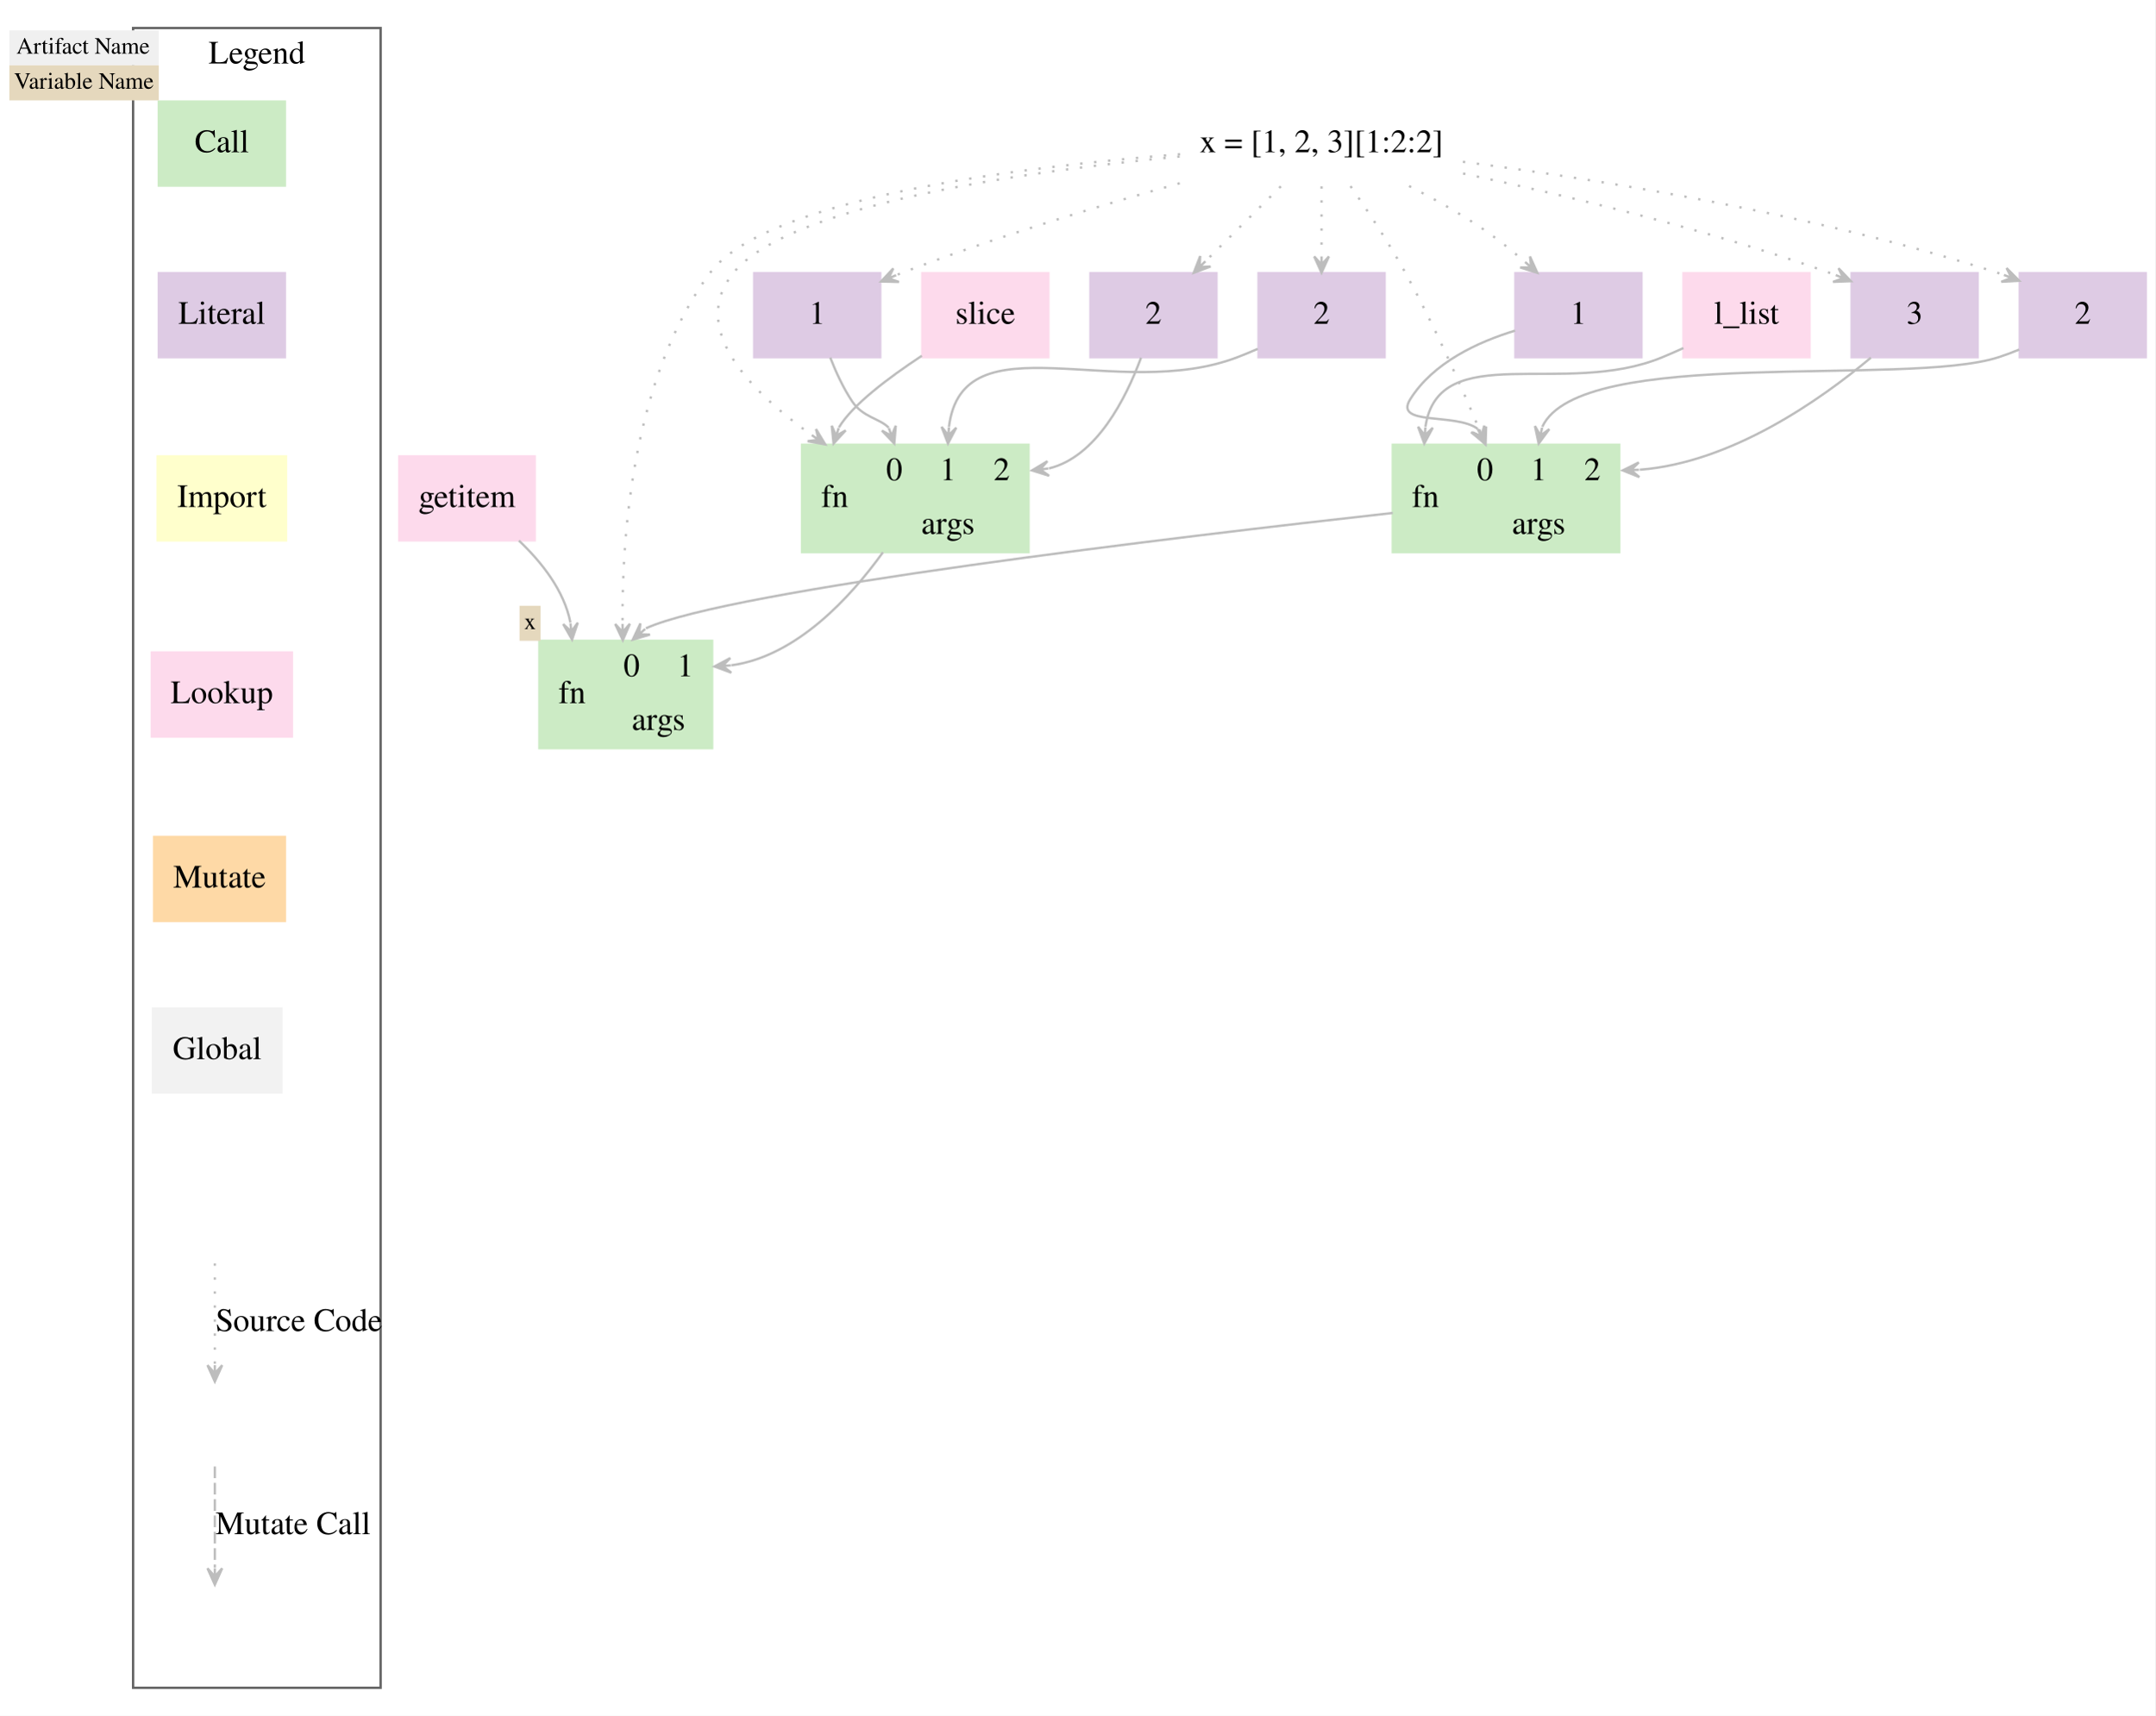
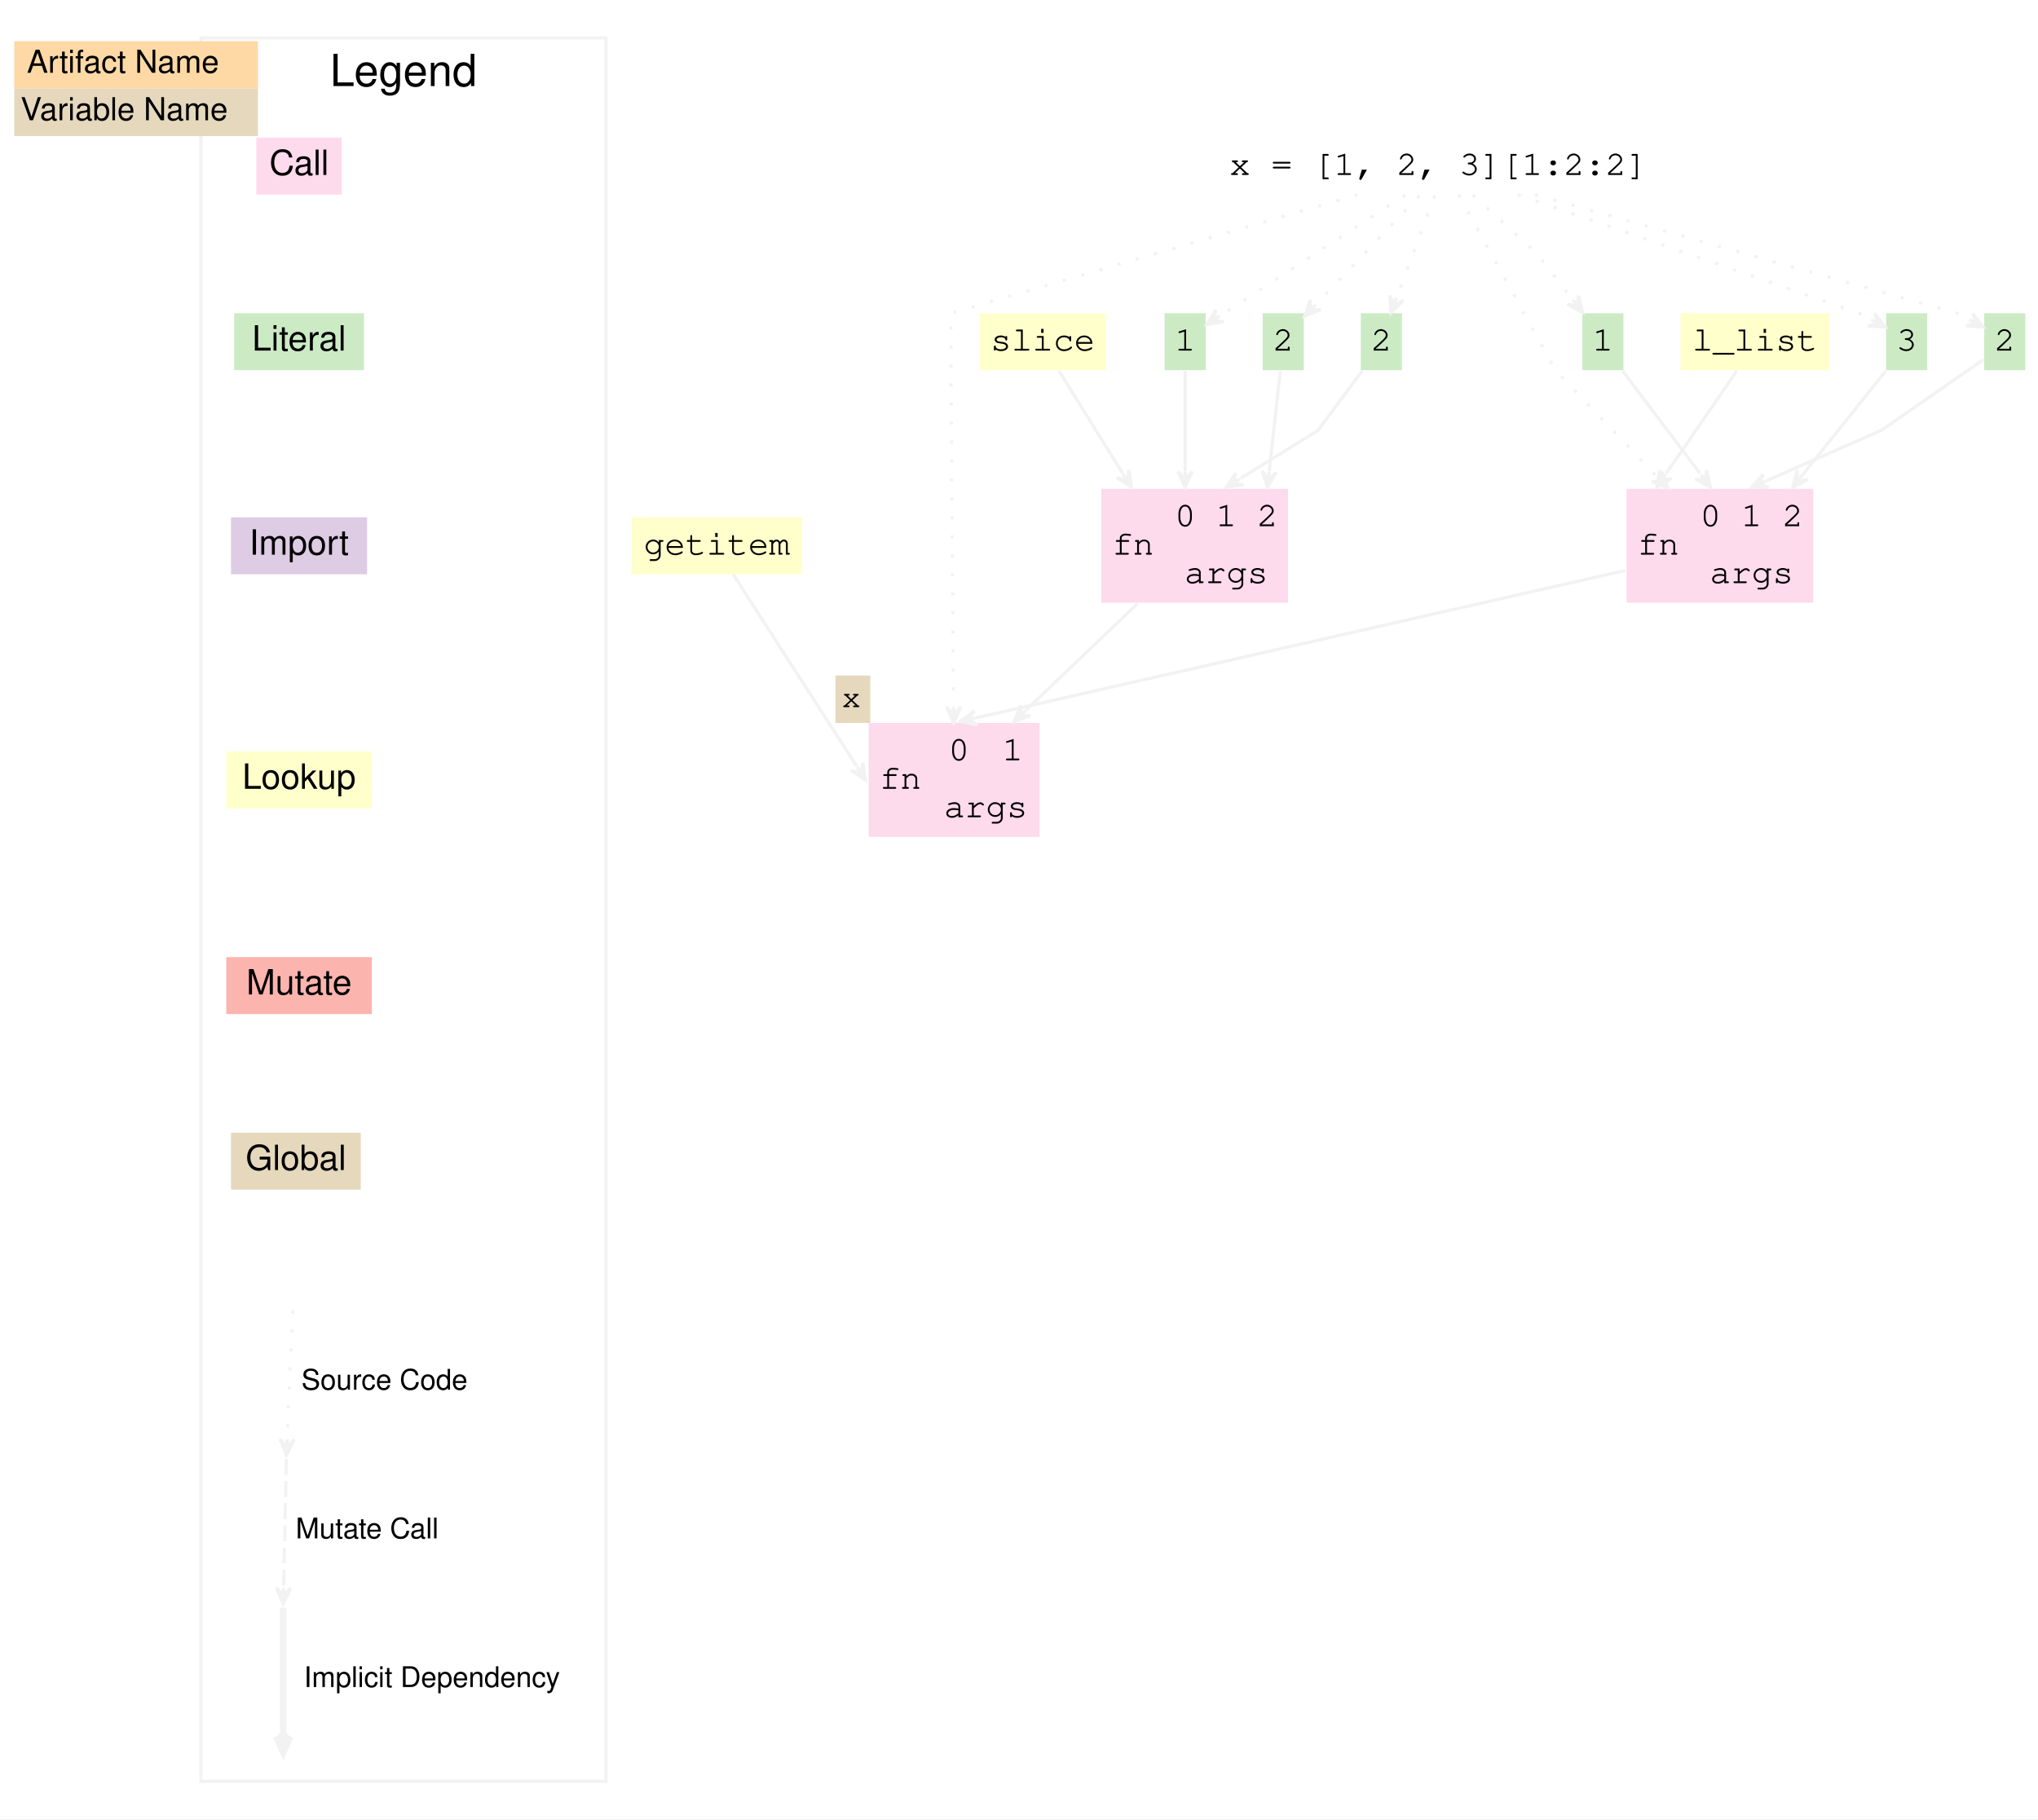
- <svg xmlns="http://www.w3.org/2000/svg" width="923pt" height="735pt" viewBox="0.00 0.00 923.00 735.00">
-   <g id="graph0" class="graph" transform="scale(1 1) rotate(0) translate(4 731)">
-     <polygon fill="white" stroke="transparent" points="-4,4 -4,-731 919,-731 919,4 -4,4" />
-     <g id="clust1" class="cluster">
-       <polygon fill="none" stroke="#636363" points="53,-8 53,-719 159,-719 159,-8 53,-8" />
-       <text text-anchor="middle" x="106" y="-703.8" font-family="Times,serif" font-size="14.00">Legend</text>
+ <svg xmlns="http://www.w3.org/2000/svg" width="644pt" height="575pt" viewBox="0 0 644 575">
+   <g class="graph" transform="scale(1) translate(4 571)">
+     <polygon points="-4 4 -4 -571 640 -571 640 4" fill="#fff" stroke="transparent" />
+     <g class="cluster">
+       <polygon points="59.5 -8 59.5 -559 187.5 -559 187.5 -8" fill="none" stroke="#f2f2f2" />
+       <text x="123.5" y="-543.8" font-family="Helvetica,sans-Serif" font-size="14" text-anchor="middle">Legend</text>
    </g>
-     <g id="node1" class="node">
-       <polygon fill="#ccebc5" stroke="#ccebc5" points="64,-651.5 64,-687.5 118,-687.5 118,-651.5 64,-651.5" />
-       <text text-anchor="middle" x="91" y="-665.8" font-family="Times,serif" font-size="14.00">Call</text>
-       <polygon fill="#f0f0f0" stroke="transparent" points="0,-703 0,-718 64,-718 64,-703 0,-703" />
-       <text text-anchor="start" x="3" y="-708" font-family="Times,serif" font-size="10.00">Artifact Name</text>
-       <polygon fill="#e5d8bd" stroke="transparent" points="0,-688 0,-703 64,-703 64,-688 0,-688" />
-       <text text-anchor="start" x="2" y="-693" font-family="Times,serif" font-size="10.00">Variable Name</text>
+     <g class="node">
+       <polygon points="77 -509.5 77 -527.5 104 -527.5 104 -509.5" fill="#fddaec" stroke="#f2f2f2" stroke-width="0" />
+       <text x="90.5" y="-515.7" fill="#000000" font-family="Helvetica,sans-Serif" font-size="11" text-anchor="middle">Call</text>
+       <polygon points="0.5 -543 0.5 -558 77.5 -558 77.5 -543" fill="#fed9a6" stroke="transparent" />
+       <text x="4.5" y="-548" fill="#000000" font-family="Helvetica,sans-Serif" font-size="10">Artifact Name</text>
+       <polygon points="0.5 -528 0.5 -543 77.5 -543 77.5 -528" fill="#e5d8bd" stroke="transparent" />
+       <text x="2.5" y="-533" fill="#000000" font-family="Helvetica,sans-Serif" font-size="10">Variable Name</text>
+       <polygon points="111 -472 70 -472 70 -454 111 -454" fill="#ccebc5" stroke="#f2f2f2" stroke-width="0" />
+       <text x="90.5" y="-460.2" fill="#000000" font-family="Helvetica,sans-Serif" font-size="11" text-anchor="middle">Literal</text>
+       <polygon points="112 -407.5 69 -407.5 69 -389.5 112 -389.5" fill="#decbe4" stroke="#f2f2f2" stroke-width="0" />
+       <text x="90.5" y="-395.7" fill="#000000" font-family="Helvetica,sans-Serif" font-size="11" text-anchor="middle">Import</text>
+       <polygon points="113.5 -333.5 67.5 -333.5 67.5 -315.5 113.5 -315.5" fill="#ffc" stroke="#f2f2f2" stroke-width="0" />
+       <text x="90.5" y="-321.7" fill="#000000" font-family="Helvetica,sans-Serif" font-size="11" text-anchor="middle">Lookup</text>
+       <polygon points="67.5 -250.5 67.5 -268.5 113.5 -268.5 113.5 -250.5" fill="#fbb4ae" stroke="#f2f2f2" stroke-width="0" />
+       <text x="90.5" y="-256.7" fill="#000000" font-family="Helvetica,sans-Serif" font-size="11" text-anchor="middle">Mutate</text>
+       <polygon points="110 -213 69 -213 69 -195 110 -195" fill="#e5d8bd" stroke="#f2f2f2" stroke-width="0" />
+       <text x="89.5" y="-201.2" fill="#000000" font-family="Helvetica,sans-Serif" font-size="11" text-anchor="middle">Global</text>
    </g>
-     <g id="node2" class="node">
-       <polygon fill="#decbe4" stroke="#decbe4" points="118,-614 64,-614 64,-578 118,-578 118,-614" />
-       <text text-anchor="middle" x="91" y="-592.3" font-family="Times,serif" font-size="14.00">Literal</text>
+     <g class="edge">
+       <path d="m88.49-156.87c-0.09 2.11-1.25 28.8-1.76 40.47" fill="none" stroke="#f2f2f2" stroke-dasharray="1,5" />
+       <polygon points="86.51 -111.12 88.97 -116.02 86.61 -113.62 86.72 -116.12 86.72 -116.12 86.72 -116.12 86.61 -113.62 84.47 -116.22 86.51 -111.12" fill="#f2f2f2" stroke="#f2f2f2" />
+       <text x="117.5" y="-131.8" font-family="Helvetica,sans-Serif" font-size="9" text-anchor="middle">Source Code</text>
+       <path d="m86.5-109.87c-0.05 2.11-0.63 28.8-0.88 40.47" fill="none" stroke="#f2f2f2" stroke-dasharray="5,2" />
+       <polygon points="85.5 -64.12 87.86 -69.07 85.56 -66.62 85.61 -69.12 85.61 -69.12 85.61 -69.12 85.56 -66.62 83.36 -69.17 85.5 -64.12" fill="#f2f2f2" stroke="#f2f2f2" />
+       <text x="112" y="-84.8" font-family="Helvetica,sans-Serif" font-size="9" text-anchor="middle">Mutate Call</text>
+       <path d="m85.5-62.87v40.47" fill="none" stroke="#f2f2f2" stroke-width="2" />
+       <polygon points="85.5 -17.12 87.75 -22.12 86 -19.62 86 -22.12 85.5 -22.12 85 -22.12 85 -19.62 83.25 -22.12 85.5 -17.12" fill="#f2f2f2" stroke="#f2f2f2" stroke-width="2" />
+       <text x="132.5" y="-37.8" font-family="Helvetica,sans-Serif" font-size="9" text-anchor="middle">Implicit Dependency</text>
    </g>
-     <g id="node3" class="node">
-       <polygon fill="#ffffcc" stroke="#ffffcc" points="118.5,-535.5 63.5,-535.5 63.5,-499.5 118.5,-499.5 118.5,-535.5" />
-       <text text-anchor="middle" x="91" y="-513.8" font-family="Times,serif" font-size="14.00">Import</text>
+     <g class="node">
+       <polygon points="509 -472 496 -472 496 -454 509 -454" fill="#ccebc5" stroke="#f2f2f2" stroke-width="0" />
+       <text x="502.5" y="-460.2" fill="#000000" font-family="Courier,monospace" font-size="11" text-anchor="middle">1</text>
+       <polygon points="510 -380.5 510 -416.5 569 -416.5 569 -380.5" fill="#fddaec" stroke="#f2f2f2" stroke-width="0" />
+       <text x="520" y="-395.7" fill="#000000" font-family="Courier,monospace" font-size="11" text-anchor="middle">fn</text>
+       <polyline points="530 -380.5 530 -416.5" fill="none" stroke="#f2f2f2" stroke-width="0" />
+       <text x="536.5" y="-404.7" fill="#000000" font-family="Courier,monospace" font-size="11" text-anchor="middle">0</text>
+       <polyline points="543 -398.5 543 -416.5" fill="none" stroke="#f2f2f2" stroke-width="0" />
+       <text x="549.5" y="-404.7" fill="#000000" font-family="Courier,monospace" font-size="11" text-anchor="middle">1</text>
+       <polyline points="556 -398.5 556 -416.5" fill="none" stroke="#f2f2f2" stroke-width="0" />
+       <text x="562.5" y="-404.7" fill="#000000" font-family="Courier,monospace" font-size="11" text-anchor="middle">2</text>
+       <polyline points="530 -398.5 569 -398.5" fill="none" stroke="#f2f2f2" stroke-width="0" />
+       <text x="549.5" y="-386.7" fill="#000000" font-family="Courier,monospace" font-size="11" text-anchor="middle">args</text>
    </g>
-     <g id="node4" class="node">
-       <polygon fill="#fddaec" stroke="#fddaec" points="121,-451.5 61,-451.5 61,-415.5 121,-415.5 121,-451.5" />
-       <text text-anchor="middle" x="91" y="-429.8" font-family="Times,serif" font-size="14.00">Lookup</text>
+     <g class="edge" stroke="#f2f2f2">
+       <path d="m508.74-453.75c7.2 9.54 18.8 24.89 24.45 32.37" fill="none" />
+       <polygon points="536.5 -417 535.28 -422.35 534.99 -418.99 533.49 -420.99 533.49 -420.99 533.49 -420.99 534.99 -418.99 531.69 -419.63 536.5 -417" fill="#f2f2f2" />
    </g>
-     <g id="node5" class="node">
-       <polygon fill="#fed9a6" stroke="#fed9a6" points="62,-336.5 62,-372.5 118,-372.5 118,-336.5 62,-336.5" />
-       <text text-anchor="middle" x="90" y="-350.8" font-family="Times,serif" font-size="14.00">Mutate</text>
+     <g class="node">
+       <polygon points="636 -472 623 -472 623 -454 636 -454" fill="#ccebc5" stroke="#f2f2f2" stroke-width="0" />
+       <text x="629.5" y="-460.2" fill="#000000" font-family="Courier,monospace" font-size="11" text-anchor="middle">2</text>
    </g>
-     <g id="node6" class="node">
-       <polygon fill="#f2f2f2" stroke="#f2f2f2" points="116.5,-299 61.5,-299 61.5,-263 116.5,-263 116.5,-299" />
-       <text text-anchor="middle" x="89" y="-277.3" font-family="Times,serif" font-size="14.00">Global</text>
+     <g class="edge" stroke="#f2f2f2">
+       <path d="m622.71-457.3c-11.18 7.74-32.21 22.3-32.21 22.3s-25.53 11.21-36.3 15.94" fill="none" />
+       <polygon points="549.5 -417 554.98 -416.95 551.79 -418.01 554.08 -419.01 554.08 -419.01 554.08 -419.01 551.79 -418.01 553.17 -421.07 549.5 -417" fill="#f2f2f2" />
    </g>
-     <g id="edge7" class="edge">
-       <path fill="none" stroke="#bdbdbd" stroke-dasharray="1,5" d="M88,-189.8C88,-177.36 88,-160.36 88,-146.5" />
-       <polygon fill="#bdbdbd" stroke="#bdbdbd" points="88,-139.18 91.15,-146.18 88,-142.68 88,-146.18 88,-146.18 88,-146.18 88,-142.68 84.85,-146.18 88,-139.18 88,-139.18" />
-       <text text-anchor="middle" x="124" y="-160.8" font-family="Times,serif" font-size="14.00">Source Code</text>
+     <g class="node">
+       <polygon points="605 -472 592 -472 592 -454 605 -454" fill="#ccebc5" stroke="#f2f2f2" stroke-width="0" />
+       <text x="598.5" y="-460.2" fill="#000000" font-family="Courier,monospace" font-size="11" text-anchor="middle">3</text>
    </g>
-     <g id="edge8" class="edge">
-       <path fill="none" stroke="#bdbdbd" stroke-dasharray="5,2" d="M88,-102.8C88,-90.36 88,-73.36 88,-59.5" />
-       <polygon fill="#bdbdbd" stroke="#bdbdbd" points="88,-52.18 91.15,-59.18 88,-55.68 88,-59.18 88,-59.18 88,-59.18 88,-55.68 84.85,-59.18 88,-52.18 88,-52.18" />
-       <text text-anchor="middle" x="121.5" y="-73.8" font-family="Times,serif" font-size="14.00">Mutate Call</text>
+     <g class="edge" stroke="#f2f2f2">
+       <path d="m591.9-453.75c-7.8 9.75-20.44 25.55-26.27 32.84" fill="none" />
+       <polygon points="562.5 -417 567.38 -419.5 564.06 -418.95 565.62 -420.9 565.62 -420.9 565.62 -420.9 564.06 -418.95 563.87 -422.31 562.5 -417" fill="#f2f2f2" />
    </g>
-     <g id="node10" class="node">
-       <polygon fill="#decbe4" stroke="#decbe4" points="699,-614 645,-614 645,-578 699,-578 699,-614" />
-       <text text-anchor="middle" x="672" y="-592.3" font-family="Times,serif" font-size="14.00">1</text>
+     <g class="node">
+       <polygon points="574 -472 527 -472 527 -454 574 -454" fill="#ffc" stroke="#f2f2f2" stroke-width="0" />
+       <text x="550.5" y="-460.2" fill="#000000" font-family="Courier,monospace" font-size="11" text-anchor="middle">l_list</text>
    </g>
-     <g id="node14" class="node">
-       <polygon fill="#ccebc5" stroke="#ccebc5" points="592.5,-494.5 592.5,-540.5 689.5,-540.5 689.5,-494.5 592.5,-494.5" />
-       <text text-anchor="middle" x="606.5" y="-513.8" font-family="Times,serif" font-size="14.00">fn</text>
-       <polyline fill="none" stroke="#ccebc5" points="620.5,-494.5 620.5,-540.5 " />
-       <text text-anchor="middle" x="632" y="-525.3" font-family="Times,serif" font-size="14.00">0</text>
-       <polyline fill="none" stroke="#ccebc5" points="643.5,-517.5 643.5,-540.5 " />
-       <text text-anchor="middle" x="655" y="-525.3" font-family="Times,serif" font-size="14.00">1</text>
-       <polyline fill="none" stroke="#ccebc5" points="666.5,-517.5 666.5,-540.5 " />
-       <text text-anchor="middle" x="678" y="-525.3" font-family="Times,serif" font-size="14.00">2</text>
-       <polyline fill="none" stroke="#ccebc5" points="620.5,-517.5 689.5,-517.5 " />
-       <text text-anchor="middle" x="655" y="-502.3" font-family="Times,serif" font-size="14.00">args</text>
+     <g class="edge" stroke="#f2f2f2">
+       <path d="m544.81-453.75c-6.57 9.54-17.14 24.89-22.29 32.37" fill="none" />
+       <polygon points="519.5 -417 524.19 -419.84 520.92 -419.06 522.34 -421.12 522.34 -421.12 522.34 -421.12 520.92 -419.06 520.48 -422.39 519.5 -417" fill="#f2f2f2" />
    </g>
-     <g id="edge10" class="edge">
-       <path fill="none" stroke="#bdbdbd" d="M644.9,-589.38C628.86,-584.5 609.81,-575.67 600,-560 592.73,-548.39 619.45,-554.32 628.85,-547.31" />
-       <polygon fill="#bdbdbd" stroke="#bdbdbd" points="632,-541 631.69,-548.67 630.43,-544.13 628.87,-547.26 628.87,-547.26 628.87,-547.26 630.43,-544.13 626.05,-545.85 632,-541 632,-541" />
+     <g class="node">
+       <polygon points="270.5 -306.5 270.5 -342.5 324.5 -342.5 324.5 -306.5" fill="#fddaec" stroke="#f2f2f2" stroke-width="0" />
+       <text x="280.5" y="-321.7" fill="#000000" font-family="Courier,monospace" font-size="11" text-anchor="middle">fn</text>
+       <polyline points="290.5 -306.5 290.5 -342.5" fill="none" stroke="#f2f2f2" stroke-width="0" />
+       <text x="299" y="-330.7" fill="#000000" font-family="Courier,monospace" font-size="11" text-anchor="middle">0</text>
+       <polyline points="307.5 -324.5 307.5 -342.5" fill="none" stroke="#f2f2f2" stroke-width="0" />
+       <text x="316" y="-330.7" fill="#000000" font-family="Courier,monospace" font-size="11" text-anchor="middle">1</text>
+       <polyline points="290.5 -324.5 324.5 -324.5" fill="none" stroke="#f2f2f2" stroke-width="0" />
+       <text x="307.5" y="-312.7" fill="#000000" font-family="Courier,monospace" font-size="11" text-anchor="middle">args</text>
+       <polygon points="260 -342.5 260 -357.5 271 -357.5 271 -342.5" fill="#e5d8bd" stroke="transparent" />
+       <text x="262" y="-347.5" fill="#000000" font-family="Courier,monospace" font-size="10">x</text>
    </g>
-     <g id="node11" class="node">
-       <polygon fill="#decbe4" stroke="#decbe4" points="915,-614 861,-614 861,-578 915,-578 915,-614" />
-       <text text-anchor="middle" x="888" y="-592.3" font-family="Times,serif" font-size="14.00">2</text>
+     <g class="edge" stroke="#f2f2f2">
+       <path d="m509.59-390.71c-57.3 13.01-179.18 40.69-205.16 46.59" fill="none" />
+       <polygon points="299.5 -343 304.87 -341.91 301.94 -343.55 304.38 -344.11 304.38 -344.11 304.38 -344.11 301.94 -343.55 303.88 -346.3 299.5 -343" fill="#f2f2f2" />
    </g>
-     <g id="edge11" class="edge">
-       <path fill="none" stroke="#bdbdbd" d="M860.78,-581.26C857.86,-580.06 854.89,-578.94 852,-578 812.11,-565.07 672.73,-583.17 656.54,-548.17" />
-       <polygon fill="#bdbdbd" stroke="#bdbdbd" points="655,-541 659.55,-547.18 655.73,-544.42 656.47,-547.84 656.47,-547.84 656.47,-547.84 655.73,-544.42 653.39,-548.51 655,-541 655,-541" />
+     <g class="node">
+       <polygon points="439 -472 426 -472 426 -454 439 -454" fill="#ccebc5" stroke="#f2f2f2" stroke-width="0" />
+       <text x="432.5" y="-460.2" fill="#000000" font-family="Courier,monospace" font-size="11" text-anchor="middle">2</text>
+       <polygon points="344 -380.5 344 -416.5 403 -416.5 403 -380.5" fill="#fddaec" stroke="#f2f2f2" stroke-width="0" />
+       <text x="354" y="-395.7" fill="#000000" font-family="Courier,monospace" font-size="11" text-anchor="middle">fn</text>
+       <polyline points="364 -380.5 364 -416.5" fill="none" stroke="#f2f2f2" stroke-width="0" />
+       <text x="370.5" y="-404.7" fill="#000000" font-family="Courier,monospace" font-size="11" text-anchor="middle">0</text>
+       <polyline points="377 -398.5 377 -416.5" fill="none" stroke="#f2f2f2" stroke-width="0" />
+       <text x="383.5" y="-404.7" fill="#000000" font-family="Courier,monospace" font-size="11" text-anchor="middle">1</text>
+       <polyline points="390 -398.5 390 -416.5" fill="none" stroke="#f2f2f2" stroke-width="0" />
+       <text x="396.5" y="-404.7" fill="#000000" font-family="Courier,monospace" font-size="11" text-anchor="middle">2</text>
+       <polyline points="364 -398.5 403 -398.5" fill="none" stroke="#f2f2f2" stroke-width="0" />
+       <text x="383.5" y="-386.7" fill="#000000" font-family="Courier,monospace" font-size="11" text-anchor="middle">args</text>
    </g>
-     <g id="node12" class="node">
-       <polygon fill="#decbe4" stroke="#decbe4" points="843,-614 789,-614 789,-578 843,-578 843,-614" />
-       <text text-anchor="middle" x="816" y="-592.3" font-family="Times,serif" font-size="14.00">3</text>
+     <g class="edge" stroke="#f2f2f2">
+       <path d="m426.39-453.75c-5.88 7.94-13.89 18.75-13.89 18.75s-16.31 10.12-24.47 15.19" fill="none" />
+       <polygon points="383.5 -417 388.93 -417.73 385.62 -418.32 387.75 -419.64 387.75 -419.64 387.75 -419.64 385.62 -418.32 386.56 -421.55 383.5 -417" fill="#f2f2f2" />
    </g>
-     <g id="edge12" class="edge">
-       <path fill="none" stroke="#bdbdbd" d="M797.26,-577.79C775.46,-559.52 737.45,-532.85 698.32,-529.79" />
-       <polygon fill="#bdbdbd" stroke="#bdbdbd" points="691,-529.5 698.12,-526.63 694.5,-529.64 697.99,-529.78 697.99,-529.78 697.99,-529.78 694.5,-529.64 697.87,-532.92 691,-529.5 691,-529.5" />
+     <g class="node">
+       <polygon points="377 -472 364 -472 364 -454 377 -454" fill="#ccebc5" stroke="#f2f2f2" stroke-width="0" />
+       <text x="370.5" y="-460.2" fill="#000000" font-family="Courier,monospace" font-size="11" text-anchor="middle">1</text>
    </g>
-     <g id="node13" class="node">
-       <polygon fill="#fddaec" stroke="#fddaec" points="771,-614 717,-614 717,-578 771,-578 771,-614" />
-       <text text-anchor="middle" x="744" y="-592.3" font-family="Times,serif" font-size="14.00">l_list</text>
+     <g class="edge" stroke="#f2f2f2">
+       <path d="m370.5-453.75v31.63" fill="none" />
+       <polygon points="370.5 -417 372.75 -422 370.5 -419.5 370.5 -422 370.5 -422 370.5 -422 370.5 -419.5 368.25 -422 370.5 -417" fill="#f2f2f2" />
    </g>
-     <g id="edge9" class="edge">
-       <path fill="none" stroke="#bdbdbd" d="M716.99,-581.92C713.98,-580.55 710.94,-579.22 708,-578 665.92,-560.48 612.25,-586.11 606.5,-548.23" />
-       <polygon fill="#bdbdbd" stroke="#bdbdbd" points="606,-541 609.63,-547.76 606.24,-544.49 606.49,-547.98 606.49,-547.98 606.49,-547.98 606.24,-544.49 603.34,-548.2 606,-541 606,-541" />
+     <g class="node">
+       <polygon points="408 -472 395 -472 395 -454 408 -454" fill="#ccebc5" stroke="#f2f2f2" stroke-width="0" />
+       <text x="401.5" y="-460.2" fill="#000000" font-family="Courier,monospace" font-size="11" text-anchor="middle">2</text>
    </g>
-     <g id="node21" class="node">
-       <polygon fill="#ccebc5" stroke="#ccebc5" points="227,-410.5 227,-456.5 301,-456.5 301,-410.5 227,-410.5" />
-       <text text-anchor="middle" x="241" y="-429.8" font-family="Times,serif" font-size="14.00">fn</text>
-       <polyline fill="none" stroke="#ccebc5" points="255,-410.5 255,-456.5 " />
-       <text text-anchor="middle" x="266.5" y="-441.3" font-family="Times,serif" font-size="14.00">0</text>
-       <polyline fill="none" stroke="#ccebc5" points="278,-433.5 278,-456.5 " />
-       <text text-anchor="middle" x="289.5" y="-441.3" font-family="Times,serif" font-size="14.00">1</text>
-       <polyline fill="none" stroke="#ccebc5" points="255,-433.5 301,-433.5 " />
-       <text text-anchor="middle" x="278" y="-418.3" font-family="Times,serif" font-size="14.00">args</text>
-       <polygon fill="#e5d8bd" stroke="transparent" points="218.5,-456.5 218.5,-471.5 227.5,-471.5 227.5,-456.5 218.5,-456.5" />
-       <text text-anchor="start" x="220.5" y="-461.5" font-family="Times,serif" font-size="10.00">x</text>
+     <g class="edge" stroke="#f2f2f2">
+       <path d="m400.58-453.75c-1.02 9.24-2.65 23.92-3.51 31.63" fill="none" />
+       <polygon points="396.5 -417 399.29 -421.72 396.78 -419.48 397.05 -421.97 397.05 -421.97 397.05 -421.97 396.78 -419.48 394.82 -422.22 396.5 -417" fill="#f2f2f2" />
    </g>
-     <g id="edge18" class="edge">
-       <path fill="none" stroke="#bdbdbd" d="M592.49,-511.27C500.78,-501.09 307.97,-478.17 272.63,-461.84" />
-       <polygon fill="#bdbdbd" stroke="#bdbdbd" points="267,-457 274.36,-459.17 269.65,-459.28 272.31,-461.56 272.31,-461.56 272.31,-461.56 269.65,-459.28 270.26,-463.95 267,-457 267,-457" />
+     <g class="node">
+       <polygon points="345.5 -472 305.5 -472 305.5 -454 345.5 -454" fill="#ffc" stroke="#f2f2f2" stroke-width="0" />
+       <text x="325.5" y="-460.2" fill="#000000" font-family="Courier,monospace" font-size="11" text-anchor="middle">slice</text>
    </g>
-     <g id="node15" class="node">
-       <polygon fill="#decbe4" stroke="#decbe4" points="589,-614 535,-614 535,-578 589,-578 589,-614" />
-       <text text-anchor="middle" x="562" y="-592.3" font-family="Times,serif" font-size="14.00">2</text>
+     <g class="edge" stroke="#f2f2f2">
+       <path d="m330.64-453.75c5.93 9.54 15.48 24.89 20.13 32.37" fill="none" />
+       <polygon points="353.5 -417 352.77 -422.43 352.18 -419.12 350.86 -421.25 350.86 -421.25 350.86 -421.25 352.18 -419.12 348.95 -420.06 353.5 -417" fill="#f2f2f2" />
+       <path d="m355.46-380.26c-12.52 11.98-28.18 26.95-35.22 33.68" fill="none" />
+       <polygon points="316.5 -343 321.67 -344.83 318.31 -344.73 320.11 -346.46 320.11 -346.46 320.11 -346.46 318.31 -344.73 318.56 -348.08 316.5 -343" fill="#f2f2f2" />
    </g>
-     <g id="node19" class="node">
-       <polygon fill="#ccebc5" stroke="#ccebc5" points="339.5,-494.5 339.5,-540.5 436.5,-540.5 436.5,-494.5 339.5,-494.5" />
-       <text text-anchor="middle" x="353.5" y="-513.8" font-family="Times,serif" font-size="14.00">fn</text>
-       <polyline fill="none" stroke="#ccebc5" points="367.5,-494.5 367.5,-540.5 " />
-       <text text-anchor="middle" x="379" y="-525.3" font-family="Times,serif" font-size="14.00">0</text>
-       <polyline fill="none" stroke="#ccebc5" points="390.5,-517.5 390.5,-540.5 " />
-       <text text-anchor="middle" x="402" y="-525.3" font-family="Times,serif" font-size="14.00">1</text>
-       <polyline fill="none" stroke="#ccebc5" points="413.5,-517.5 413.5,-540.5 " />
-       <text text-anchor="middle" x="425" y="-525.3" font-family="Times,serif" font-size="14.00">2</text>
-       <polyline fill="none" stroke="#ccebc5" points="367.5,-517.5 436.5,-517.5 " />
-       <text text-anchor="middle" x="402" y="-502.3" font-family="Times,serif" font-size="14.00">args</text>
+     <g class="node">
+       <polygon points="249.5 -407.5 195.5 -407.5 195.5 -389.5 249.5 -389.5" fill="#ffc" stroke="#f2f2f2" stroke-width="0" />
+       <text x="222.5" y="-395.7" fill="#000000" font-family="Courier,monospace" font-size="11" text-anchor="middle">getitem</text>
    </g>
-     <g id="edge15" class="edge">
-       <path fill="none" stroke="#bdbdbd" d="M534.67,-581.57C531.77,-580.3 528.84,-579.09 526,-578 474.7,-558.36 408.28,-594.95 402.42,-548.17" />
-       <polygon fill="#bdbdbd" stroke="#bdbdbd" points="402,-541 405.55,-547.8 402.2,-544.49 402.41,-547.99 402.41,-547.99 402.41,-547.99 402.2,-544.49 399.26,-548.17 402,-541 402,-541" />
+     <g class="edge" stroke="#f2f2f2">
+       <path d="m227.71-389.41c9.94 15.44 31.32 48.64 38.98 60.55" fill="none" />
+       <polygon points="269.5 -324.5 268.69 -329.92 268.15 -326.6 266.79 -328.7 266.79 -328.7 266.79 -328.7 268.15 -326.6 264.9 -327.49 269.5 -324.5" fill="#f2f2f2" />
    </g>
-     <g id="node16" class="node">
-       <polygon fill="#decbe4" stroke="#decbe4" points="373,-614 319,-614 319,-578 373,-578 373,-614" />
-       <text text-anchor="middle" x="346" y="-592.3" font-family="Times,serif" font-size="14.00">1</text>
+     <g class="node">
+       <polygon points="523.5 -527.5 381.5 -527.5 381.5 -509.5 523.5 -509.5" fill="none" stroke="#000" stroke-width="0" />
+       <text x="384.5" y="-515.7" fill="#000000" font-family="Courier,monospace" font-size="11">x = [1, 2, 3][1:2:2]</text>
    </g>
-     <g id="edge14" class="edge">
-       <path fill="none" stroke="#bdbdbd" d="M351.58,-577.82C354,-571.62 357.16,-564.74 361,-559 365.52,-552.24 372.84,-551.75 376.6,-547.8" />
-       <polygon fill="#bdbdbd" stroke="#bdbdbd" points="379,-541 379.64,-548.65 377.84,-544.3 376.67,-547.6 376.67,-547.6 376.67,-547.6 377.84,-544.3 373.7,-546.55 379,-541 379,-541" />
-     </g>
-     <g id="node17" class="node">
-       <polygon fill="#decbe4" stroke="#decbe4" points="517,-614 463,-614 463,-578 517,-578 517,-614" />
-       <text text-anchor="middle" x="490" y="-592.3" font-family="Times,serif" font-size="14.00">2</text>
-     </g>
-     <g id="edge16" class="edge">
-       <path fill="none" stroke="#bdbdbd" d="M484.69,-577.79C478.24,-560.36 465.62,-535.27 445.22,-530.35" />
-       <polygon fill="#bdbdbd" stroke="#bdbdbd" points="438,-529.5 445.32,-527.19 441.48,-529.91 444.95,-530.32 444.95,-530.32 444.95,-530.32 441.48,-529.91 444.58,-533.45 438,-529.5 438,-529.5" />
-     </g>
-     <g id="node18" class="node">
-       <polygon fill="#fddaec" stroke="#fddaec" points="445,-614 391,-614 391,-578 445,-578 445,-614" />
-       <text text-anchor="middle" x="418" y="-592.3" font-family="Times,serif" font-size="14.00">slice</text>
-     </g>
-     <g id="edge13" class="edge">
-       <path fill="none" stroke="#bdbdbd" d="M390.81,-578.61C376.62,-569.27 361.03,-557.55 355.29,-547.9" />
-       <polygon fill="#bdbdbd" stroke="#bdbdbd" points="353,-541 358.19,-546.65 354.1,-544.32 355.2,-547.64 355.2,-547.64 355.2,-547.64 354.1,-544.32 352.21,-548.64 353,-541 353,-541" />
-     </g>
-     <g id="edge19" class="edge">
-       <path fill="none" stroke="#bdbdbd" d="M374.14,-494.42C360.32,-475.21 337.16,-449.84 309.21,-446" />
-       <polygon fill="#bdbdbd" stroke="#bdbdbd" points="302,-445.5 309.2,-442.84 305.49,-445.74 308.98,-445.98 308.98,-445.98 308.98,-445.98 305.49,-445.74 308.77,-449.12 302,-445.5 302,-445.5" />
-     </g>
-     <g id="node20" class="node">
-       <polygon fill="#fddaec" stroke="#fddaec" points="225,-535.5 167,-535.5 167,-499.5 225,-499.5 225,-535.5" />
-       <text text-anchor="middle" x="196" y="-513.8" font-family="Times,serif" font-size="14.00">getitem</text>
-     </g>
-     <g id="edge17" class="edge">
-       <path fill="none" stroke="#bdbdbd" d="M218.24,-499.43C227.89,-490.28 237.61,-478.06 240.28,-464.32" />
-       <polygon fill="#bdbdbd" stroke="#bdbdbd" points="241,-457 243.45,-464.27 240.66,-460.48 240.32,-463.97 240.32,-463.97 240.32,-463.97 240.66,-460.48 237.18,-463.66 241,-457 241,-457" />
-     </g>
-     <g id="node22" class="node">
-       <text text-anchor="middle" x="562" y="-665.8" font-family="Times,serif" font-size="14.00">x = [1, 2, 3][1:2:2]</text>
-     </g>
-     <g id="edge20" class="edge">
-       <path fill="none" stroke="#bdbdbd" stroke-dasharray="1,5" d="M599.49,-651.32C609.99,-645.95 621.2,-639.67 631,-633 637.11,-628.84 643.3,-623.87 648.96,-618.98" />
-       <polygon fill="#bdbdbd" stroke="#bdbdbd" points="654.41,-614.14 651.27,-621.14 651.8,-616.46 649.18,-618.78 649.18,-618.78 649.18,-618.78 651.8,-616.46 647.09,-616.43 654.41,-614.14 654.41,-614.14" />
-     </g>
-     <g id="edge21" class="edge">
-       <path fill="none" stroke="#bdbdbd" stroke-dasharray="1,5" d="M622.54,-661.7C682,-653.96 774.76,-639.04 852,-614 852.72,-613.77 853.45,-613.52 854.18,-613.26" />
-       <polygon fill="#bdbdbd" stroke="#bdbdbd" points="860.78,-610.74 855.37,-616.18 857.51,-611.99 854.24,-613.24 854.24,-613.24 854.24,-613.24 857.51,-611.99 853.11,-610.3 860.78,-610.74 860.78,-610.74" />
-     </g>
-     <g id="edge22" class="edge">
-       <path fill="none" stroke="#bdbdbd" stroke-dasharray="1,5" d="M622.62,-656.69C666.9,-647.26 728.01,-632.57 780,-614 780.72,-613.74 781.44,-613.48 782.16,-613.21" />
-       <polygon fill="#bdbdbd" stroke="#bdbdbd" points="788.72,-610.56 783.4,-616.1 785.47,-611.87 782.23,-613.18 782.23,-613.18 782.23,-613.18 785.47,-611.87 781.05,-610.26 788.72,-610.56 788.72,-610.56" />
-     </g>
-     <g id="edge23" class="edge">
-       <path fill="none" stroke="#bdbdbd" stroke-dasharray="1,5" d="M574.41,-651.27C581.72,-640.77 590.89,-626.91 598,-614 610.01,-592.2 621.46,-566.41 629.53,-547.14" />
-       <polygon fill="#bdbdbd" stroke="#bdbdbd" points="632.24,-540.6 632.47,-548.28 630.9,-543.84 629.56,-547.07 629.56,-547.07 629.56,-547.07 630.9,-543.84 626.65,-545.86 632.24,-540.6 632.24,-540.6" />
-     </g>
-     <g id="edge24" class="edge">
-       <path fill="none" stroke="#bdbdbd" stroke-dasharray="1,5" d="M562,-651.19C562,-642.23 562,-631.15 562,-621.34" />
-       <polygon fill="#bdbdbd" stroke="#bdbdbd" points="562,-614.15 565.15,-621.15 562,-617.65 562,-621.15 562,-621.15 562,-621.15 562,-617.65 558.85,-621.15 562,-614.15 562,-614.15" />
-     </g>
-     <g id="edge25" class="edge">
-       <path fill="none" stroke="#bdbdbd" stroke-dasharray="1,5" d="M501.25,-652.51C466,-642.64 421,-629.02 382,-614 381.29,-613.73 380.58,-613.45 379.86,-613.16" />
-       <polygon fill="#bdbdbd" stroke="#bdbdbd" points="373.34,-610.42 381.01,-610.23 376.56,-611.77 379.79,-613.13 379.79,-613.13 379.79,-613.13 376.56,-611.77 378.57,-616.03 373.34,-610.42 373.34,-610.42" />
-     </g>
-     <g id="edge26" class="edge">
-       <path fill="none" stroke="#bdbdbd" stroke-dasharray="1,5" d="M544.57,-651.19C534.93,-641.62 522.84,-629.62 512.5,-619.34" />
-       <polygon fill="#bdbdbd" stroke="#bdbdbd" points="507.27,-614.15 514.46,-616.85 509.75,-616.62 512.24,-619.08 512.24,-619.08 512.24,-619.08 509.75,-616.62 510.02,-621.32 507.27,-614.15 507.27,-614.15" />
-     </g>
-     <g id="edge27" class="edge">
-       <path fill="none" stroke="#bdbdbd" stroke-dasharray="1,5" d="M501.21,-663.95C434.46,-657.55 333.58,-643.22 310,-614 291.07,-590.53 316.58,-563.98 343.36,-544.84" />
-       <polygon fill="#bdbdbd" stroke="#bdbdbd" points="349.44,-540.63 345.48,-547.21 346.56,-542.62 343.68,-544.62 343.68,-544.62 343.68,-544.62 346.56,-542.62 341.89,-542.03 349.44,-540.63 349.44,-540.63" />
-     </g>
-     <g id="edge28" class="edge">
-       <path fill="none" stroke="#bdbdbd" stroke-dasharray="1,5" d="M501.41,-664.96C431.61,-659.42 323.48,-645.82 300,-614 267.09,-569.4 262.31,-502.28 262.61,-464.01" />
-       <polygon fill="#bdbdbd" stroke="#bdbdbd" points="262.73,-456.75 265.76,-463.8 262.67,-460.25 262.61,-463.75 262.61,-463.75 262.61,-463.75 262.67,-460.25 259.46,-463.7 262.73,-456.75 262.73,-456.75" />
+     <g class="edge" stroke="#f2f2f2">
+       <path d="m461.36-509.41c8.53 7.8 20.14 18.41 20.14 18.41s5.77 7.41 11.26 14.47" fill="none" stroke-dasharray="1,5" />
+       <polygon points="496.09 -472.25 494.79 -477.58 494.55 -474.22 493.02 -476.19 493.02 -476.19 493.02 -476.19 494.55 -474.22 491.24 -474.81 496.09 -472.25" fill="#f2f2f2" />
+       <path d="m481.09-509.47c46.51 13.06 133.41 37.47 133.41 37.47s1.49 0.8 3.54 1.89" fill="none" stroke-dasharray="1,5" />
+       <polygon points="622.7 -467.63 619.35 -471.96 620.5 -468.8 618.29 -469.98 618.29 -469.98 618.29 -469.98 620.5 -468.8 617.23 -467.99 622.7 -467.63" fill="#f2f2f2" />
+       <path d="m475.62-509.47c37.61 13.06 107.88 37.47 107.88 37.47s1.49 0.8 3.54 1.89" fill="none" stroke-dasharray="1,5" />
+       <polygon points="591.7 -467.63 588.35 -471.96 589.5 -468.8 587.29 -469.98 587.29 -469.98 587.29 -469.98 589.5 -468.8 586.23 -467.99 591.7 -467.63" fill="#f2f2f2" />
+       <path d="m456.93-509.46c9.42 17.09 30.57 55.46 30.57 55.46s17.26 18.09 31.9 33.43" fill="none" stroke-dasharray="1,5" />
+       <polygon points="523.05 -416.74 521.22 -421.91 521.32 -418.55 519.6 -420.36 519.6 -420.36 519.6 -420.36 521.32 -418.55 517.97 -418.81 523.05 -416.74" fill="#f2f2f2" />
+       <path d="m449.38-509.14c-3.22 8.61-8.28 22.14-12.02 32.15" fill="none" stroke-dasharray="1,5" />
+       <polygon points="435.54 -472.13 439.4 -476.02 436.41 -474.47 437.29 -476.81 437.29 -476.81 437.29 -476.81 436.41 -474.47 435.18 -477.6 435.54 -472.13" fill="#f2f2f2" />
+       <path d="m440.05-509.37c-15.92 10.38-43.23 28.2-58.46 38.14" fill="none" stroke-dasharray="1,5" />
+       <polygon points="377.28 -468.42 382.69 -469.27 379.37 -469.79 381.46 -471.15 381.46 -471.15 381.46 -471.15 379.37 -469.79 380.23 -473.04 377.28 -468.42" fill="#f2f2f2" />
+       <path d="m444.53-509.14c-8.8 9.24-23.01 24.14-32.67 34.28" fill="none" stroke-dasharray="1,5" />
+       <polygon points="408.27 -471.1 413.35 -473.17 410 -472.91 411.72 -474.72 411.72 -474.72 411.72 -474.72 410 -472.91 410.09 -476.28 408.27 -471.1" fill="#f2f2f2" />
+       <path d="m424.97-509.47c-44.79 13.06-128.47 37.47-128.47 37.47v18s0.54 69.48 0.83 106.26" fill="none" stroke-dasharray="1,5" />
+       <polygon points="297.37 -342.56 299.58 -347.58 297.35 -345.06 297.33 -347.56 297.33 -347.56 297.33 -347.56 297.35 -345.06 295.08 -347.55 297.37 -342.56" fill="#f2f2f2" />
    </g>
  </g>
</svg>
